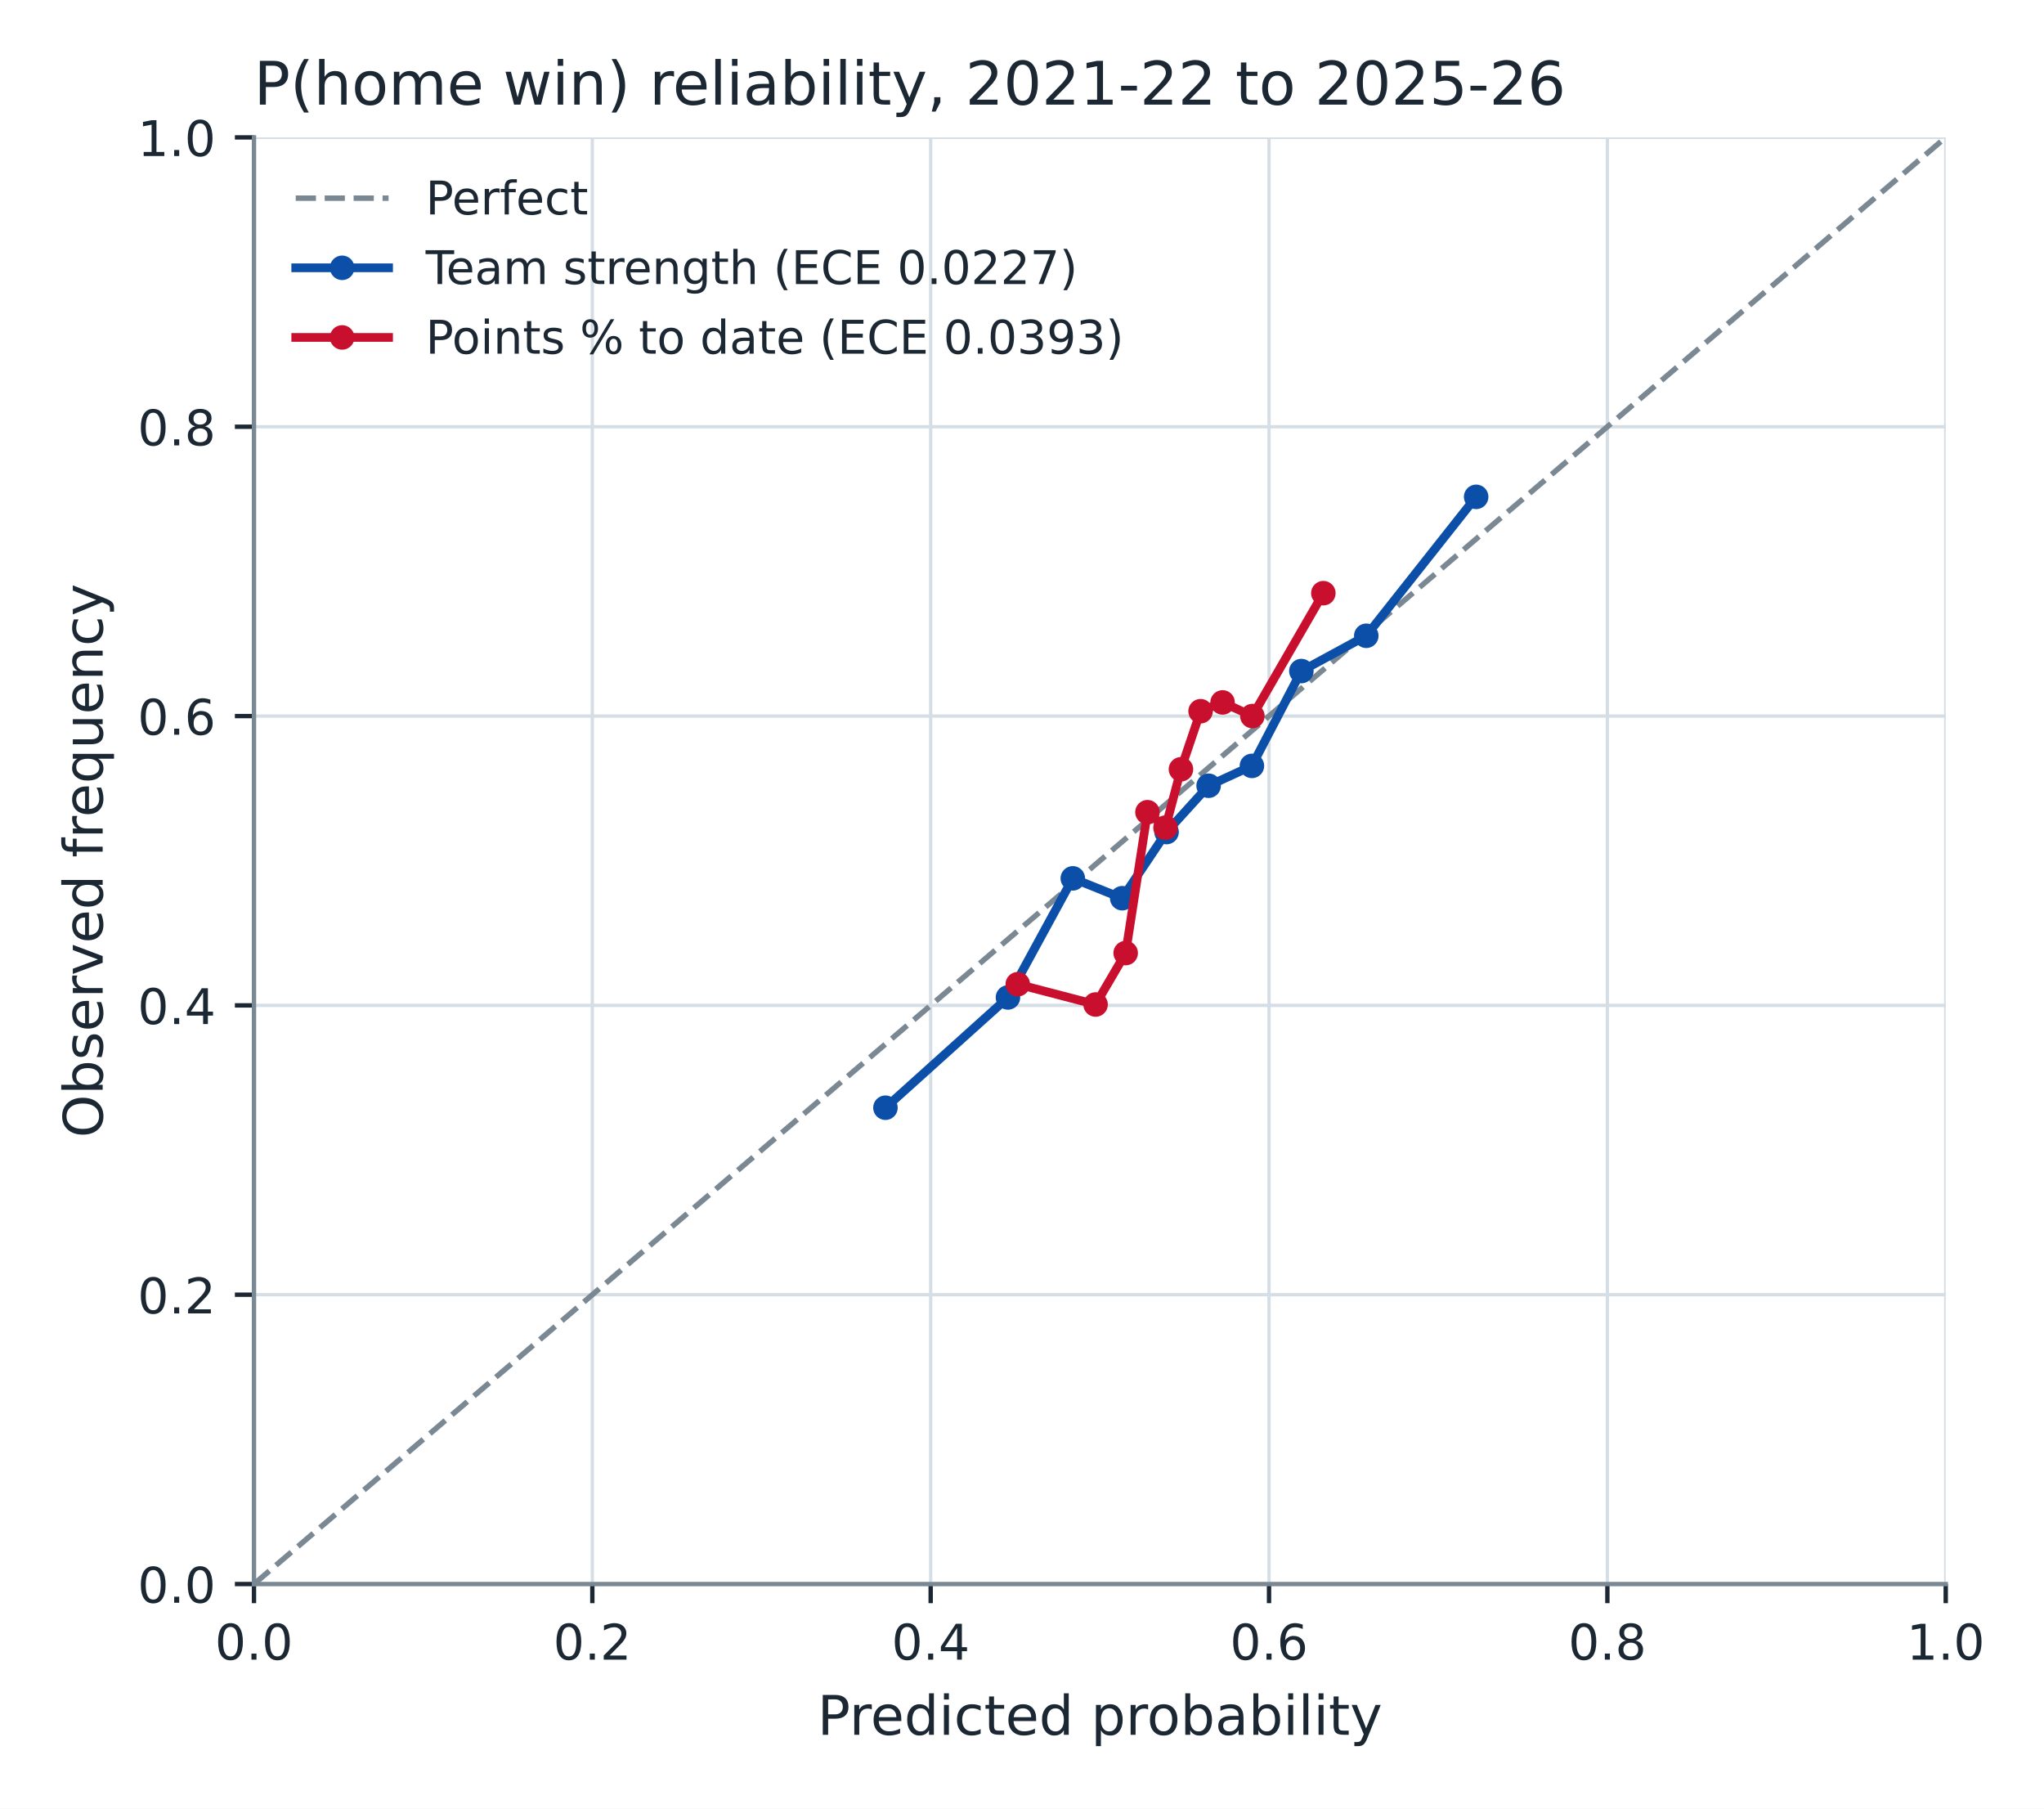
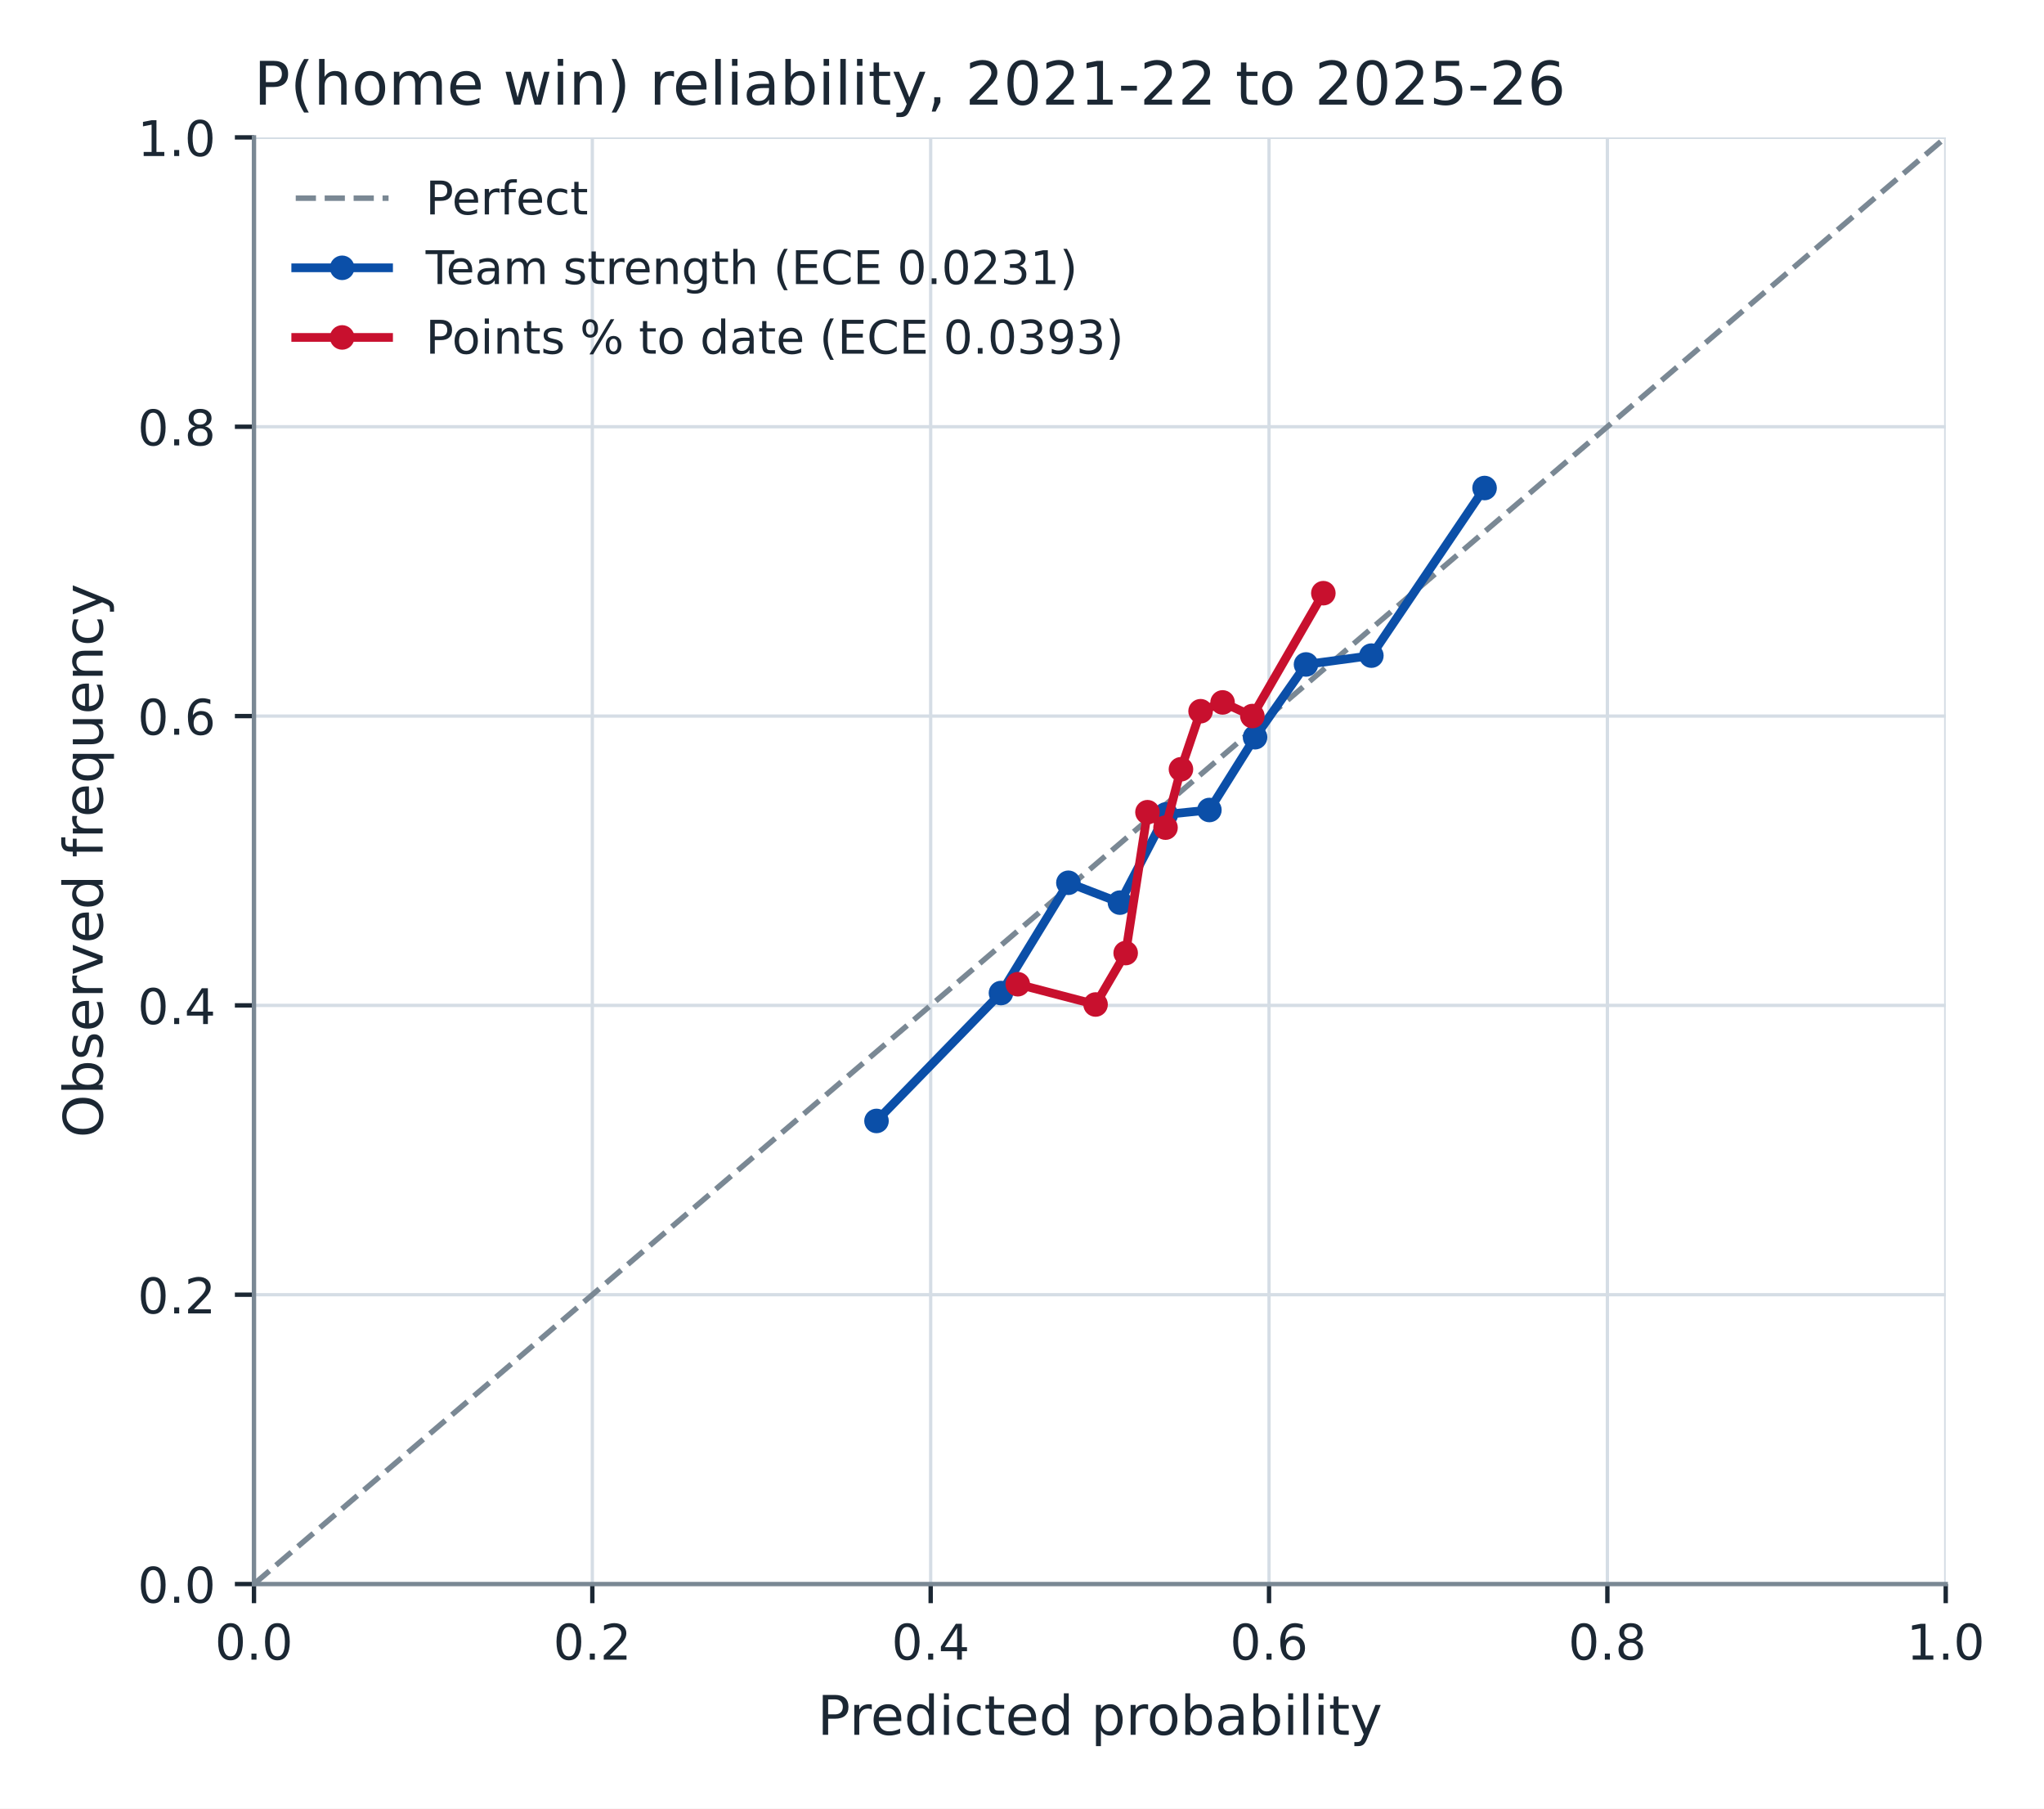
<svg xmlns="http://www.w3.org/2000/svg" xmlns:xlink="http://www.w3.org/1999/xlink" width="374.4pt" height="331.2pt" viewBox="0 0 374.4 331.2" version="1.1">
  <defs>
    <style type="text/css">*{stroke-linejoin: round; stroke-linecap: butt}</style>
  </defs>
  <g id="figure_1">
    <g id="patch_1">
      <path d="M 0 331.2  L 374.4 331.2  L 374.4 0  L 0 0  z " style="fill: #ffffff" />
    </g>
    <g id="axes_1">
      <g id="patch_2">
        <path d="M 46.522 290.078  L 356.4 290.078  L 356.4 25.157  L 46.522 25.157  z " style="fill: #ffffff" />
      </g>
      <g id="matplotlib.axis_1">
        <g id="xtick_1">
          <g id="line2d_1">
-             <path d="M 46.522 290.078  L 46.522 25.157  " clip-path="url(#pe15be101a5)" style="fill: none; stroke: #d5dde5; stroke-width: 0.6; stroke-linecap: square" />
+             <path d="M 46.522 290.078  L 46.522 25.157  " clip-path="url(#pbd7580b443)" style="fill: none; stroke: #d5dde5; stroke-width: 0.6; stroke-linecap: square" />
          </g>
          <g id="line2d_2">
            <defs>
-               <path id="m12890f5b84" d="M 0 0  L 0 3.5  " style="stroke: #1b2733; stroke-width: 0.8" />
+               <path id="m865f51b59c" d="M 0 0  L 0 3.5  " style="stroke: #1b2733; stroke-width: 0.8" />
            </defs>
            <g>
-               <use xlink:href="#m12890f5b84" x="46.522" y="290.078" style="fill: #1b2733; stroke: #1b2733; stroke-width: 0.8" />
+               <use xlink:href="#m865f51b59c" x="46.522" y="290.078" style="fill: #1b2733; stroke: #1b2733; stroke-width: 0.8" />
            </g>
          </g>
          <g id="text_1">
            <text style="font-size: 9px; font-family: 'DejaVu Sans', 'Bitstream Vera Sans', 'Computer Modern Sans Serif', 'Lucida Grande', 'Verdana', 'Geneva', 'Lucid', 'Arial', 'Helvetica', 'Avant Garde', sans-serif; text-anchor: middle; fill: #1b2733" x="46.522" y="303.916" transform="rotate(-0 46.52234 303.9155)">0.0</text>
          </g>
        </g>
        <g id="xtick_2">
          <g id="line2d_3">
-             <path d="M 108.498 290.078  L 108.498 25.157  " clip-path="url(#pe15be101a5)" style="fill: none; stroke: #d5dde5; stroke-width: 0.6; stroke-linecap: square" />
+             <path d="M 108.498 290.078  L 108.498 25.157  " clip-path="url(#pbd7580b443)" style="fill: none; stroke: #d5dde5; stroke-width: 0.6; stroke-linecap: square" />
          </g>
          <g id="line2d_4">
            <g>
-               <use xlink:href="#m12890f5b84" x="108.498" y="290.078" style="fill: #1b2733; stroke: #1b2733; stroke-width: 0.8" />
+               <use xlink:href="#m865f51b59c" x="108.498" y="290.078" style="fill: #1b2733; stroke: #1b2733; stroke-width: 0.8" />
            </g>
          </g>
          <g id="text_2">
            <text style="font-size: 9px; font-family: 'DejaVu Sans', 'Bitstream Vera Sans', 'Computer Modern Sans Serif', 'Lucida Grande', 'Verdana', 'Geneva', 'Lucid', 'Arial', 'Helvetica', 'Avant Garde', sans-serif; text-anchor: middle; fill: #1b2733" x="108.498" y="303.916" transform="rotate(-0 108.4979 303.9155)">0.2</text>
          </g>
        </g>
        <g id="xtick_3">
          <g id="line2d_5">
-             <path d="M 170.473 290.078  L 170.473 25.157  " clip-path="url(#pe15be101a5)" style="fill: none; stroke: #d5dde5; stroke-width: 0.6; stroke-linecap: square" />
+             <path d="M 170.473 290.078  L 170.473 25.157  " clip-path="url(#pbd7580b443)" style="fill: none; stroke: #d5dde5; stroke-width: 0.6; stroke-linecap: square" />
          </g>
          <g id="line2d_6">
            <g>
-               <use xlink:href="#m12890f5b84" x="170.473" y="290.078" style="fill: #1b2733; stroke: #1b2733; stroke-width: 0.8" />
+               <use xlink:href="#m865f51b59c" x="170.473" y="290.078" style="fill: #1b2733; stroke: #1b2733; stroke-width: 0.8" />
            </g>
          </g>
          <g id="text_3">
            <text style="font-size: 9px; font-family: 'DejaVu Sans', 'Bitstream Vera Sans', 'Computer Modern Sans Serif', 'Lucida Grande', 'Verdana', 'Geneva', 'Lucid', 'Arial', 'Helvetica', 'Avant Garde', sans-serif; text-anchor: middle; fill: #1b2733" x="170.473" y="303.916" transform="rotate(-0 170.4734 303.9155)">0.4</text>
          </g>
        </g>
        <g id="xtick_4">
          <g id="line2d_7">
-             <path d="M 232.449 290.078  L 232.449 25.157  " clip-path="url(#pe15be101a5)" style="fill: none; stroke: #d5dde5; stroke-width: 0.6; stroke-linecap: square" />
+             <path d="M 232.449 290.078  L 232.449 25.157  " clip-path="url(#pbd7580b443)" style="fill: none; stroke: #d5dde5; stroke-width: 0.6; stroke-linecap: square" />
          </g>
          <g id="line2d_8">
            <g>
-               <use xlink:href="#m12890f5b84" x="232.449" y="290.078" style="fill: #1b2733; stroke: #1b2733; stroke-width: 0.8" />
+               <use xlink:href="#m865f51b59c" x="232.449" y="290.078" style="fill: #1b2733; stroke: #1b2733; stroke-width: 0.8" />
            </g>
          </g>
          <g id="text_4">
            <text style="font-size: 9px; font-family: 'DejaVu Sans', 'Bitstream Vera Sans', 'Computer Modern Sans Serif', 'Lucida Grande', 'Verdana', 'Geneva', 'Lucid', 'Arial', 'Helvetica', 'Avant Garde', sans-serif; text-anchor: middle; fill: #1b2733" x="232.449" y="303.916" transform="rotate(-0 232.4489 303.9155)">0.6</text>
          </g>
        </g>
        <g id="xtick_5">
          <g id="line2d_9">
-             <path d="M 294.424 290.078  L 294.424 25.157  " clip-path="url(#pe15be101a5)" style="fill: none; stroke: #d5dde5; stroke-width: 0.6; stroke-linecap: square" />
+             <path d="M 294.424 290.078  L 294.424 25.157  " clip-path="url(#pbd7580b443)" style="fill: none; stroke: #d5dde5; stroke-width: 0.6; stroke-linecap: square" />
          </g>
          <g id="line2d_10">
            <g>
-               <use xlink:href="#m12890f5b84" x="294.424" y="290.078" style="fill: #1b2733; stroke: #1b2733; stroke-width: 0.8" />
+               <use xlink:href="#m865f51b59c" x="294.424" y="290.078" style="fill: #1b2733; stroke: #1b2733; stroke-width: 0.8" />
            </g>
          </g>
          <g id="text_5">
            <text style="font-size: 9px; font-family: 'DejaVu Sans', 'Bitstream Vera Sans', 'Computer Modern Sans Serif', 'Lucida Grande', 'Verdana', 'Geneva', 'Lucid', 'Arial', 'Helvetica', 'Avant Garde', sans-serif; text-anchor: middle; fill: #1b2733" x="294.424" y="303.916" transform="rotate(-0 294.4245 303.9155)">0.8</text>
          </g>
        </g>
        <g id="xtick_6">
          <g id="line2d_11">
-             <path d="M 356.4 290.078  L 356.4 25.157  " clip-path="url(#pe15be101a5)" style="fill: none; stroke: #d5dde5; stroke-width: 0.6; stroke-linecap: square" />
+             <path d="M 356.4 290.078  L 356.4 25.157  " clip-path="url(#pbd7580b443)" style="fill: none; stroke: #d5dde5; stroke-width: 0.6; stroke-linecap: square" />
          </g>
          <g id="line2d_12">
            <g>
-               <use xlink:href="#m12890f5b84" x="356.4" y="290.078" style="fill: #1b2733; stroke: #1b2733; stroke-width: 0.8" />
+               <use xlink:href="#m865f51b59c" x="356.4" y="290.078" style="fill: #1b2733; stroke: #1b2733; stroke-width: 0.8" />
            </g>
          </g>
          <g id="text_6">
            <text style="font-size: 9px; font-family: 'DejaVu Sans', 'Bitstream Vera Sans', 'Computer Modern Sans Serif', 'Lucida Grande', 'Verdana', 'Geneva', 'Lucid', 'Arial', 'Helvetica', 'Avant Garde', sans-serif; text-anchor: middle; fill: #1b2733" x="356.4" y="303.916" transform="rotate(-0 356.4 303.9155)">1.0</text>
          </g>
        </g>
        <g id="text_7">
          <text style="font-size: 10px; font-family: 'DejaVu Sans', 'Bitstream Vera Sans', 'Computer Modern Sans Serif', 'Lucida Grande', 'Verdana', 'Geneva', 'Lucid', 'Arial', 'Helvetica', 'Avant Garde', sans-serif; text-anchor: middle; fill: #1b2733" x="201.461" y="317.676" transform="rotate(-0 201.4612 317.6761)">Predicted probability</text>
        </g>
      </g>
      <g id="matplotlib.axis_2">
        <g id="ytick_1">
          <g id="line2d_13">
-             <path d="M 46.522 290.078  L 356.4 290.078  " clip-path="url(#pe15be101a5)" style="fill: none; stroke: #d5dde5; stroke-width: 0.6; stroke-linecap: square" />
+             <path d="M 46.522 290.078  L 356.4 290.078  " clip-path="url(#pbd7580b443)" style="fill: none; stroke: #d5dde5; stroke-width: 0.6; stroke-linecap: square" />
          </g>
          <g id="line2d_14">
            <defs>
-               <path id="mc4fbec4157" d="M 0 0  L -3.5 0  " style="stroke: #1b2733; stroke-width: 0.8" />
+               <path id="m32577149a9" d="M 0 0  L -3.5 0  " style="stroke: #1b2733; stroke-width: 0.8" />
            </defs>
            <g>
-               <use xlink:href="#mc4fbec4157" x="46.522" y="290.078" style="fill: #1b2733; stroke: #1b2733; stroke-width: 0.8" />
+               <use xlink:href="#m32577149a9" x="46.522" y="290.078" style="fill: #1b2733; stroke: #1b2733; stroke-width: 0.8" />
            </g>
          </g>
          <g id="text_8">
            <text style="font-size: 9px; font-family: 'DejaVu Sans', 'Bitstream Vera Sans', 'Computer Modern Sans Serif', 'Lucida Grande', 'Verdana', 'Geneva', 'Lucid', 'Arial', 'Helvetica', 'Avant Garde', sans-serif; text-anchor: end; fill: #1b2733" x="39.522" y="293.497" transform="rotate(-0 39.52234 293.4966)">0.0</text>
          </g>
        </g>
        <g id="ytick_2">
          <g id="line2d_15">
-             <path d="M 46.522 237.094  L 356.4 237.094  " clip-path="url(#pe15be101a5)" style="fill: none; stroke: #d5dde5; stroke-width: 0.6; stroke-linecap: square" />
+             <path d="M 46.522 237.094  L 356.4 237.094  " clip-path="url(#pbd7580b443)" style="fill: none; stroke: #d5dde5; stroke-width: 0.6; stroke-linecap: square" />
          </g>
          <g id="line2d_16">
            <g>
-               <use xlink:href="#mc4fbec4157" x="46.522" y="237.094" style="fill: #1b2733; stroke: #1b2733; stroke-width: 0.8" />
+               <use xlink:href="#m32577149a9" x="46.522" y="237.094" style="fill: #1b2733; stroke: #1b2733; stroke-width: 0.8" />
            </g>
          </g>
          <g id="text_9">
            <text style="font-size: 9px; font-family: 'DejaVu Sans', 'Bitstream Vera Sans', 'Computer Modern Sans Serif', 'Lucida Grande', 'Verdana', 'Geneva', 'Lucid', 'Arial', 'Helvetica', 'Avant Garde', sans-serif; text-anchor: end; fill: #1b2733" x="39.522" y="240.513" transform="rotate(-0 39.52234 240.5126)">0.2</text>
          </g>
        </g>
        <g id="ytick_3">
          <g id="line2d_17">
-             <path d="M 46.522 184.11  L 356.4 184.11  " clip-path="url(#pe15be101a5)" style="fill: none; stroke: #d5dde5; stroke-width: 0.6; stroke-linecap: square" />
+             <path d="M 46.522 184.11  L 356.4 184.11  " clip-path="url(#pbd7580b443)" style="fill: none; stroke: #d5dde5; stroke-width: 0.6; stroke-linecap: square" />
          </g>
          <g id="line2d_18">
            <g>
-               <use xlink:href="#mc4fbec4157" x="46.522" y="184.11" style="fill: #1b2733; stroke: #1b2733; stroke-width: 0.8" />
+               <use xlink:href="#m32577149a9" x="46.522" y="184.11" style="fill: #1b2733; stroke: #1b2733; stroke-width: 0.8" />
            </g>
          </g>
          <g id="text_10">
            <text style="font-size: 9px; font-family: 'DejaVu Sans', 'Bitstream Vera Sans', 'Computer Modern Sans Serif', 'Lucida Grande', 'Verdana', 'Geneva', 'Lucid', 'Arial', 'Helvetica', 'Avant Garde', sans-serif; text-anchor: end; fill: #1b2733" x="39.522" y="187.529" transform="rotate(-0 39.52234 187.5285)">0.4</text>
          </g>
        </g>
        <g id="ytick_4">
          <g id="line2d_19">
-             <path d="M 46.522 131.126  L 356.4 131.126  " clip-path="url(#pe15be101a5)" style="fill: none; stroke: #d5dde5; stroke-width: 0.6; stroke-linecap: square" />
+             <path d="M 46.522 131.126  L 356.4 131.126  " clip-path="url(#pbd7580b443)" style="fill: none; stroke: #d5dde5; stroke-width: 0.6; stroke-linecap: square" />
          </g>
          <g id="line2d_20">
            <g>
-               <use xlink:href="#mc4fbec4157" x="46.522" y="131.126" style="fill: #1b2733; stroke: #1b2733; stroke-width: 0.8" />
+               <use xlink:href="#m32577149a9" x="46.522" y="131.126" style="fill: #1b2733; stroke: #1b2733; stroke-width: 0.8" />
            </g>
          </g>
          <g id="text_11">
            <text style="font-size: 9px; font-family: 'DejaVu Sans', 'Bitstream Vera Sans', 'Computer Modern Sans Serif', 'Lucida Grande', 'Verdana', 'Geneva', 'Lucid', 'Arial', 'Helvetica', 'Avant Garde', sans-serif; text-anchor: end; fill: #1b2733" x="39.522" y="134.544" transform="rotate(-0 39.52234 134.5445)">0.6</text>
          </g>
        </g>
        <g id="ytick_5">
          <g id="line2d_21">
-             <path d="M 46.522 78.141  L 356.4 78.141  " clip-path="url(#pe15be101a5)" style="fill: none; stroke: #d5dde5; stroke-width: 0.6; stroke-linecap: square" />
+             <path d="M 46.522 78.141  L 356.4 78.141  " clip-path="url(#pbd7580b443)" style="fill: none; stroke: #d5dde5; stroke-width: 0.6; stroke-linecap: square" />
          </g>
          <g id="line2d_22">
            <g>
-               <use xlink:href="#mc4fbec4157" x="46.522" y="78.141" style="fill: #1b2733; stroke: #1b2733; stroke-width: 0.8" />
+               <use xlink:href="#m32577149a9" x="46.522" y="78.141" style="fill: #1b2733; stroke: #1b2733; stroke-width: 0.8" />
            </g>
          </g>
          <g id="text_12">
            <text style="font-size: 9px; font-family: 'DejaVu Sans', 'Bitstream Vera Sans', 'Computer Modern Sans Serif', 'Lucida Grande', 'Verdana', 'Geneva', 'Lucid', 'Arial', 'Helvetica', 'Avant Garde', sans-serif; text-anchor: end; fill: #1b2733" x="39.522" y="81.56" transform="rotate(-0 39.52234 81.56041)">0.8</text>
          </g>
        </g>
        <g id="ytick_6">
          <g id="line2d_23">
-             <path d="M 46.522 25.157  L 356.4 25.157  " clip-path="url(#pe15be101a5)" style="fill: none; stroke: #d5dde5; stroke-width: 0.6; stroke-linecap: square" />
+             <path d="M 46.522 25.157  L 356.4 25.157  " clip-path="url(#pbd7580b443)" style="fill: none; stroke: #d5dde5; stroke-width: 0.6; stroke-linecap: square" />
          </g>
          <g id="line2d_24">
            <g>
-               <use xlink:href="#mc4fbec4157" x="46.522" y="25.157" style="fill: #1b2733; stroke: #1b2733; stroke-width: 0.8" />
+               <use xlink:href="#m32577149a9" x="46.522" y="25.157" style="fill: #1b2733; stroke: #1b2733; stroke-width: 0.8" />
            </g>
          </g>
          <g id="text_13">
            <text style="font-size: 9px; font-family: 'DejaVu Sans', 'Bitstream Vera Sans', 'Computer Modern Sans Serif', 'Lucida Grande', 'Verdana', 'Geneva', 'Lucid', 'Arial', 'Helvetica', 'Avant Garde', sans-serif; text-anchor: end; fill: #1b2733" x="39.522" y="28.576" transform="rotate(-0 39.52234 28.57637)">1.0</text>
          </g>
        </g>
        <g id="text_14">
          <text style="font-size: 10px; font-family: 'DejaVu Sans', 'Bitstream Vera Sans', 'Computer Modern Sans Serif', 'Lucida Grande', 'Verdana', 'Geneva', 'Lucid', 'Arial', 'Helvetica', 'Avant Garde', sans-serif; text-anchor: middle; fill: #1b2733" x="18.807" y="157.618" transform="rotate(-90 18.80719 157.6175)">Observed frequency</text>
        </g>
      </g>
      <g id="line2d_25">
-         <path d="M 46.522 290.078  L 356.4 25.157  " clip-path="url(#pe15be101a5)" style="fill: none; stroke-dasharray: 3.7,1.6; stroke-dashoffset: 0; stroke: #7a8894" />
+         <path d="M 46.522 290.078  L 356.4 25.157  " clip-path="url(#pbd7580b443)" style="fill: none; stroke-dasharray: 3.7,1.6; stroke-dashoffset: 0; stroke: #7a8894" />
      </g>
      <g id="line2d_26">
-         <path d="M 162.189 202.848  L 184.628 182.656  L 196.505 160.848  L 205.555 164.483  L 213.678 152.368  L 221.383 143.887  L 229.313 140.252  L 238.369 122.887  L 250.261 116.426  L 270.387 90.984  " clip-path="url(#pe15be101a5)" style="fill: none; stroke: #0b4fa8; stroke-width: 1.6; stroke-linecap: square" />
+         <path d="M 160.55 205.271  L 183.347 181.848  L 195.696 161.656  L 205.137 165.291  L 213.556 149.137  L 221.527 148.329  L 229.89 135.002  L 239.222 121.676  L 251.193 120.06  L 271.93 89.368  " clip-path="url(#pbd7580b443)" style="fill: none; stroke: #0b4fa8; stroke-width: 1.6; stroke-linecap: square" />
        <defs>
-           <path id="m80820fbebc" d="M 0 1.75  C 0.464 1.75 0.909 1.566 1.237 1.237  C 1.566 0.909 1.75 0.464 1.75 0  C 1.75 -0.464 1.566 -0.909 1.237 -1.237  C 0.909 -1.566 0.464 -1.75 0 -1.75  C -0.464 -1.75 -0.909 -1.566 -1.237 -1.237  C -1.566 -0.909 -1.75 -0.464 -1.75 0  C -1.75 0.464 -1.566 0.909 -1.237 1.237  C -0.909 1.566 -0.464 1.75 0 1.75  z " style="stroke: #0b4fa8" />
+           <path id="m6519b1e738" d="M 0 1.75  C 0.464 1.75 0.909 1.566 1.237 1.237  C 1.566 0.909 1.75 0.464 1.75 0  C 1.75 -0.464 1.566 -0.909 1.237 -1.237  C 0.909 -1.566 0.464 -1.75 0 -1.75  C -0.464 -1.75 -0.909 -1.566 -1.237 -1.237  C -1.566 -0.909 -1.75 -0.464 -1.75 0  C -1.75 0.464 -1.566 0.909 -1.237 1.237  C -0.909 1.566 -0.464 1.75 0 1.75  z " style="stroke: #0b4fa8" />
        </defs>
-         <g clip-path="url(#pe15be101a5)">
-           <use xlink:href="#m80820fbebc" x="162.189" y="202.848" style="fill: #0b4fa8; stroke: #0b4fa8" />
-           <use xlink:href="#m80820fbebc" x="184.628" y="182.656" style="fill: #0b4fa8; stroke: #0b4fa8" />
-           <use xlink:href="#m80820fbebc" x="196.505" y="160.848" style="fill: #0b4fa8; stroke: #0b4fa8" />
-           <use xlink:href="#m80820fbebc" x="205.555" y="164.483" style="fill: #0b4fa8; stroke: #0b4fa8" />
-           <use xlink:href="#m80820fbebc" x="213.678" y="152.368" style="fill: #0b4fa8; stroke: #0b4fa8" />
-           <use xlink:href="#m80820fbebc" x="221.383" y="143.887" style="fill: #0b4fa8; stroke: #0b4fa8" />
-           <use xlink:href="#m80820fbebc" x="229.313" y="140.252" style="fill: #0b4fa8; stroke: #0b4fa8" />
-           <use xlink:href="#m80820fbebc" x="238.369" y="122.887" style="fill: #0b4fa8; stroke: #0b4fa8" />
-           <use xlink:href="#m80820fbebc" x="250.261" y="116.426" style="fill: #0b4fa8; stroke: #0b4fa8" />
-           <use xlink:href="#m80820fbebc" x="270.387" y="90.984" style="fill: #0b4fa8; stroke: #0b4fa8" />
+         <g clip-path="url(#pbd7580b443)">
+           <use xlink:href="#m6519b1e738" x="160.55" y="205.271" style="fill: #0b4fa8; stroke: #0b4fa8" />
+           <use xlink:href="#m6519b1e738" x="183.347" y="181.848" style="fill: #0b4fa8; stroke: #0b4fa8" />
+           <use xlink:href="#m6519b1e738" x="195.696" y="161.656" style="fill: #0b4fa8; stroke: #0b4fa8" />
+           <use xlink:href="#m6519b1e738" x="205.137" y="165.291" style="fill: #0b4fa8; stroke: #0b4fa8" />
+           <use xlink:href="#m6519b1e738" x="213.556" y="149.137" style="fill: #0b4fa8; stroke: #0b4fa8" />
+           <use xlink:href="#m6519b1e738" x="221.527" y="148.329" style="fill: #0b4fa8; stroke: #0b4fa8" />
+           <use xlink:href="#m6519b1e738" x="229.89" y="135.002" style="fill: #0b4fa8; stroke: #0b4fa8" />
+           <use xlink:href="#m6519b1e738" x="239.222" y="121.676" style="fill: #0b4fa8; stroke: #0b4fa8" />
+           <use xlink:href="#m6519b1e738" x="251.193" y="120.06" style="fill: #0b4fa8; stroke: #0b4fa8" />
+           <use xlink:href="#m6519b1e738" x="271.93" y="89.368" style="fill: #0b4fa8; stroke: #0b4fa8" />
        </g>
      </g>
      <g id="line2d_27">
-         <path d="M 186.425 180.233  L 200.676 183.948  L 206.189 174.527  L 210.182 148.733  L 213.488 151.557  L 216.316 140.87  L 219.91 130.24  L 223.94 128.629  L 229.398 131.126  L 242.398 108.625  " clip-path="url(#pe15be101a5)" style="fill: none; stroke: #c8102e; stroke-width: 1.6; stroke-linecap: square" />
+         <path d="M 186.425 180.233  L 200.676 183.948  L 206.189 174.527  L 210.182 148.733  L 213.488 151.557  L 216.316 140.87  L 219.91 130.24  L 223.94 128.629  L 229.398 131.126  L 242.398 108.625  " clip-path="url(#pbd7580b443)" style="fill: none; stroke: #c8102e; stroke-width: 1.6; stroke-linecap: square" />
        <defs>
-           <path id="md227ec5136" d="M 0 1.75  C 0.464 1.75 0.909 1.566 1.237 1.237  C 1.566 0.909 1.75 0.464 1.75 0  C 1.75 -0.464 1.566 -0.909 1.237 -1.237  C 0.909 -1.566 0.464 -1.75 0 -1.75  C -0.464 -1.75 -0.909 -1.566 -1.237 -1.237  C -1.566 -0.909 -1.75 -0.464 -1.75 0  C -1.75 0.464 -1.566 0.909 -1.237 1.237  C -0.909 1.566 -0.464 1.75 0 1.75  z " style="stroke: #c8102e" />
+           <path id="mb6572920f6" d="M 0 1.75  C 0.464 1.75 0.909 1.566 1.237 1.237  C 1.566 0.909 1.75 0.464 1.75 0  C 1.75 -0.464 1.566 -0.909 1.237 -1.237  C 0.909 -1.566 0.464 -1.75 0 -1.75  C -0.464 -1.75 -0.909 -1.566 -1.237 -1.237  C -1.566 -0.909 -1.75 -0.464 -1.75 0  C -1.75 0.464 -1.566 0.909 -1.237 1.237  C -0.909 1.566 -0.464 1.75 0 1.75  z " style="stroke: #c8102e" />
        </defs>
-         <g clip-path="url(#pe15be101a5)">
-           <use xlink:href="#md227ec5136" x="186.425" y="180.233" style="fill: #c8102e; stroke: #c8102e" />
-           <use xlink:href="#md227ec5136" x="200.676" y="183.948" style="fill: #c8102e; stroke: #c8102e" />
-           <use xlink:href="#md227ec5136" x="206.189" y="174.527" style="fill: #c8102e; stroke: #c8102e" />
-           <use xlink:href="#md227ec5136" x="210.182" y="148.733" style="fill: #c8102e; stroke: #c8102e" />
-           <use xlink:href="#md227ec5136" x="213.488" y="151.557" style="fill: #c8102e; stroke: #c8102e" />
-           <use xlink:href="#md227ec5136" x="216.316" y="140.87" style="fill: #c8102e; stroke: #c8102e" />
-           <use xlink:href="#md227ec5136" x="219.91" y="130.24" style="fill: #c8102e; stroke: #c8102e" />
-           <use xlink:href="#md227ec5136" x="223.94" y="128.629" style="fill: #c8102e; stroke: #c8102e" />
-           <use xlink:href="#md227ec5136" x="229.398" y="131.126" style="fill: #c8102e; stroke: #c8102e" />
-           <use xlink:href="#md227ec5136" x="242.398" y="108.625" style="fill: #c8102e; stroke: #c8102e" />
+         <g clip-path="url(#pbd7580b443)">
+           <use xlink:href="#mb6572920f6" x="186.425" y="180.233" style="fill: #c8102e; stroke: #c8102e" />
+           <use xlink:href="#mb6572920f6" x="200.676" y="183.948" style="fill: #c8102e; stroke: #c8102e" />
+           <use xlink:href="#mb6572920f6" x="206.189" y="174.527" style="fill: #c8102e; stroke: #c8102e" />
+           <use xlink:href="#mb6572920f6" x="210.182" y="148.733" style="fill: #c8102e; stroke: #c8102e" />
+           <use xlink:href="#mb6572920f6" x="213.488" y="151.557" style="fill: #c8102e; stroke: #c8102e" />
+           <use xlink:href="#mb6572920f6" x="216.316" y="140.87" style="fill: #c8102e; stroke: #c8102e" />
+           <use xlink:href="#mb6572920f6" x="219.91" y="130.24" style="fill: #c8102e; stroke: #c8102e" />
+           <use xlink:href="#mb6572920f6" x="223.94" y="128.629" style="fill: #c8102e; stroke: #c8102e" />
+           <use xlink:href="#mb6572920f6" x="229.398" y="131.126" style="fill: #c8102e; stroke: #c8102e" />
+           <use xlink:href="#mb6572920f6" x="242.398" y="108.625" style="fill: #c8102e; stroke: #c8102e" />
        </g>
      </g>
      <g id="patch_3">
        <path d="M 46.522 290.078  L 46.522 25.157  " style="fill: none; stroke: #7a8894; stroke-width: 0.8; stroke-linejoin: miter; stroke-linecap: square" />
      </g>
      <g id="patch_4">
        <path d="M 46.522 290.078  L 356.4 290.078  " style="fill: none; stroke: #7a8894; stroke-width: 0.8; stroke-linejoin: miter; stroke-linecap: square" />
      </g>
      <g id="text_15">
        <text style="font-size: 11px; font-family: 'DejaVu Sans', 'Bitstream Vera Sans', 'Computer Modern Sans Serif', 'Lucida Grande', 'Verdana', 'Geneva', 'Lucid', 'Arial', 'Helvetica', 'Avant Garde', sans-serif; text-anchor: start; fill: #1b2733" x="46.522" y="19.157" transform="rotate(-0 46.52234 19.15742)">P(home win) reliability, 2021-22 to 2025-26</text>
      </g>
      <g id="legend_1">
        <g id="line2d_28">
          <path d="M 54.172 36.291  L 62.672 36.291  L 71.172 36.291  " style="fill: none; stroke-dasharray: 3.7,1.6; stroke-dashoffset: 0; stroke: #7a8894" />
        </g>
        <g id="text_16">
          <text style="font-size: 8.5px; font-family: 'DejaVu Sans', 'Bitstream Vera Sans', 'Computer Modern Sans Serif', 'Lucida Grande', 'Verdana', 'Geneva', 'Lucid', 'Arial', 'Helvetica', 'Avant Garde', sans-serif; text-anchor: start; fill: #1b2733" x="77.972" y="39.266" transform="rotate(-0 77.97234 39.26609)">Perfect</text>
        </g>
        <g id="line2d_29">
          <path d="M 54.172 49.042  L 62.672 49.042  L 71.172 49.042  " style="fill: none; stroke: #0b4fa8; stroke-width: 1.6; stroke-linecap: square" />
          <g>
-             <use xlink:href="#m80820fbebc" x="62.672" y="49.042" style="fill: #0b4fa8; stroke: #0b4fa8" />
+             <use xlink:href="#m6519b1e738" x="62.672" y="49.042" style="fill: #0b4fa8; stroke: #0b4fa8" />
          </g>
        </g>
        <g id="text_17">
-           <text style="font-size: 8.5px; font-family: 'DejaVu Sans', 'Bitstream Vera Sans', 'Computer Modern Sans Serif', 'Lucida Grande', 'Verdana', 'Geneva', 'Lucid', 'Arial', 'Helvetica', 'Avant Garde', sans-serif; text-anchor: start; fill: #1b2733" x="77.972" y="52.017" transform="rotate(-0 77.97234 52.01676)">Team strength (ECE 0.0227)</text>
+           <text style="font-size: 8.5px; font-family: 'DejaVu Sans', 'Bitstream Vera Sans', 'Computer Modern Sans Serif', 'Lucida Grande', 'Verdana', 'Geneva', 'Lucid', 'Arial', 'Helvetica', 'Avant Garde', sans-serif; text-anchor: start; fill: #1b2733" x="77.972" y="52.017" transform="rotate(-0 77.97234 52.01676)">Team strength (ECE 0.0231)</text>
        </g>
        <g id="line2d_30">
          <path d="M 54.172 61.792  L 62.672 61.792  L 71.172 61.792  " style="fill: none; stroke: #c8102e; stroke-width: 1.6; stroke-linecap: square" />
          <g>
-             <use xlink:href="#md227ec5136" x="62.672" y="61.792" style="fill: #c8102e; stroke: #c8102e" />
+             <use xlink:href="#mb6572920f6" x="62.672" y="61.792" style="fill: #c8102e; stroke: #c8102e" />
          </g>
        </g>
        <g id="text_18">
          <text style="font-size: 8.5px; font-family: 'DejaVu Sans', 'Bitstream Vera Sans', 'Computer Modern Sans Serif', 'Lucida Grande', 'Verdana', 'Geneva', 'Lucid', 'Arial', 'Helvetica', 'Avant Garde', sans-serif; text-anchor: start; fill: #1b2733" x="77.972" y="64.767" transform="rotate(-0 77.97234 64.76742)">Points % to date (ECE 0.0393)</text>
        </g>
      </g>
    </g>
  </g>
  <defs>
-     <clipPath id="pe15be101a5">
+     <clipPath id="pbd7580b443">
      <rect x="46.522" y="25.157" width="309.878" height="264.92" />
    </clipPath>
  </defs>
</svg>
